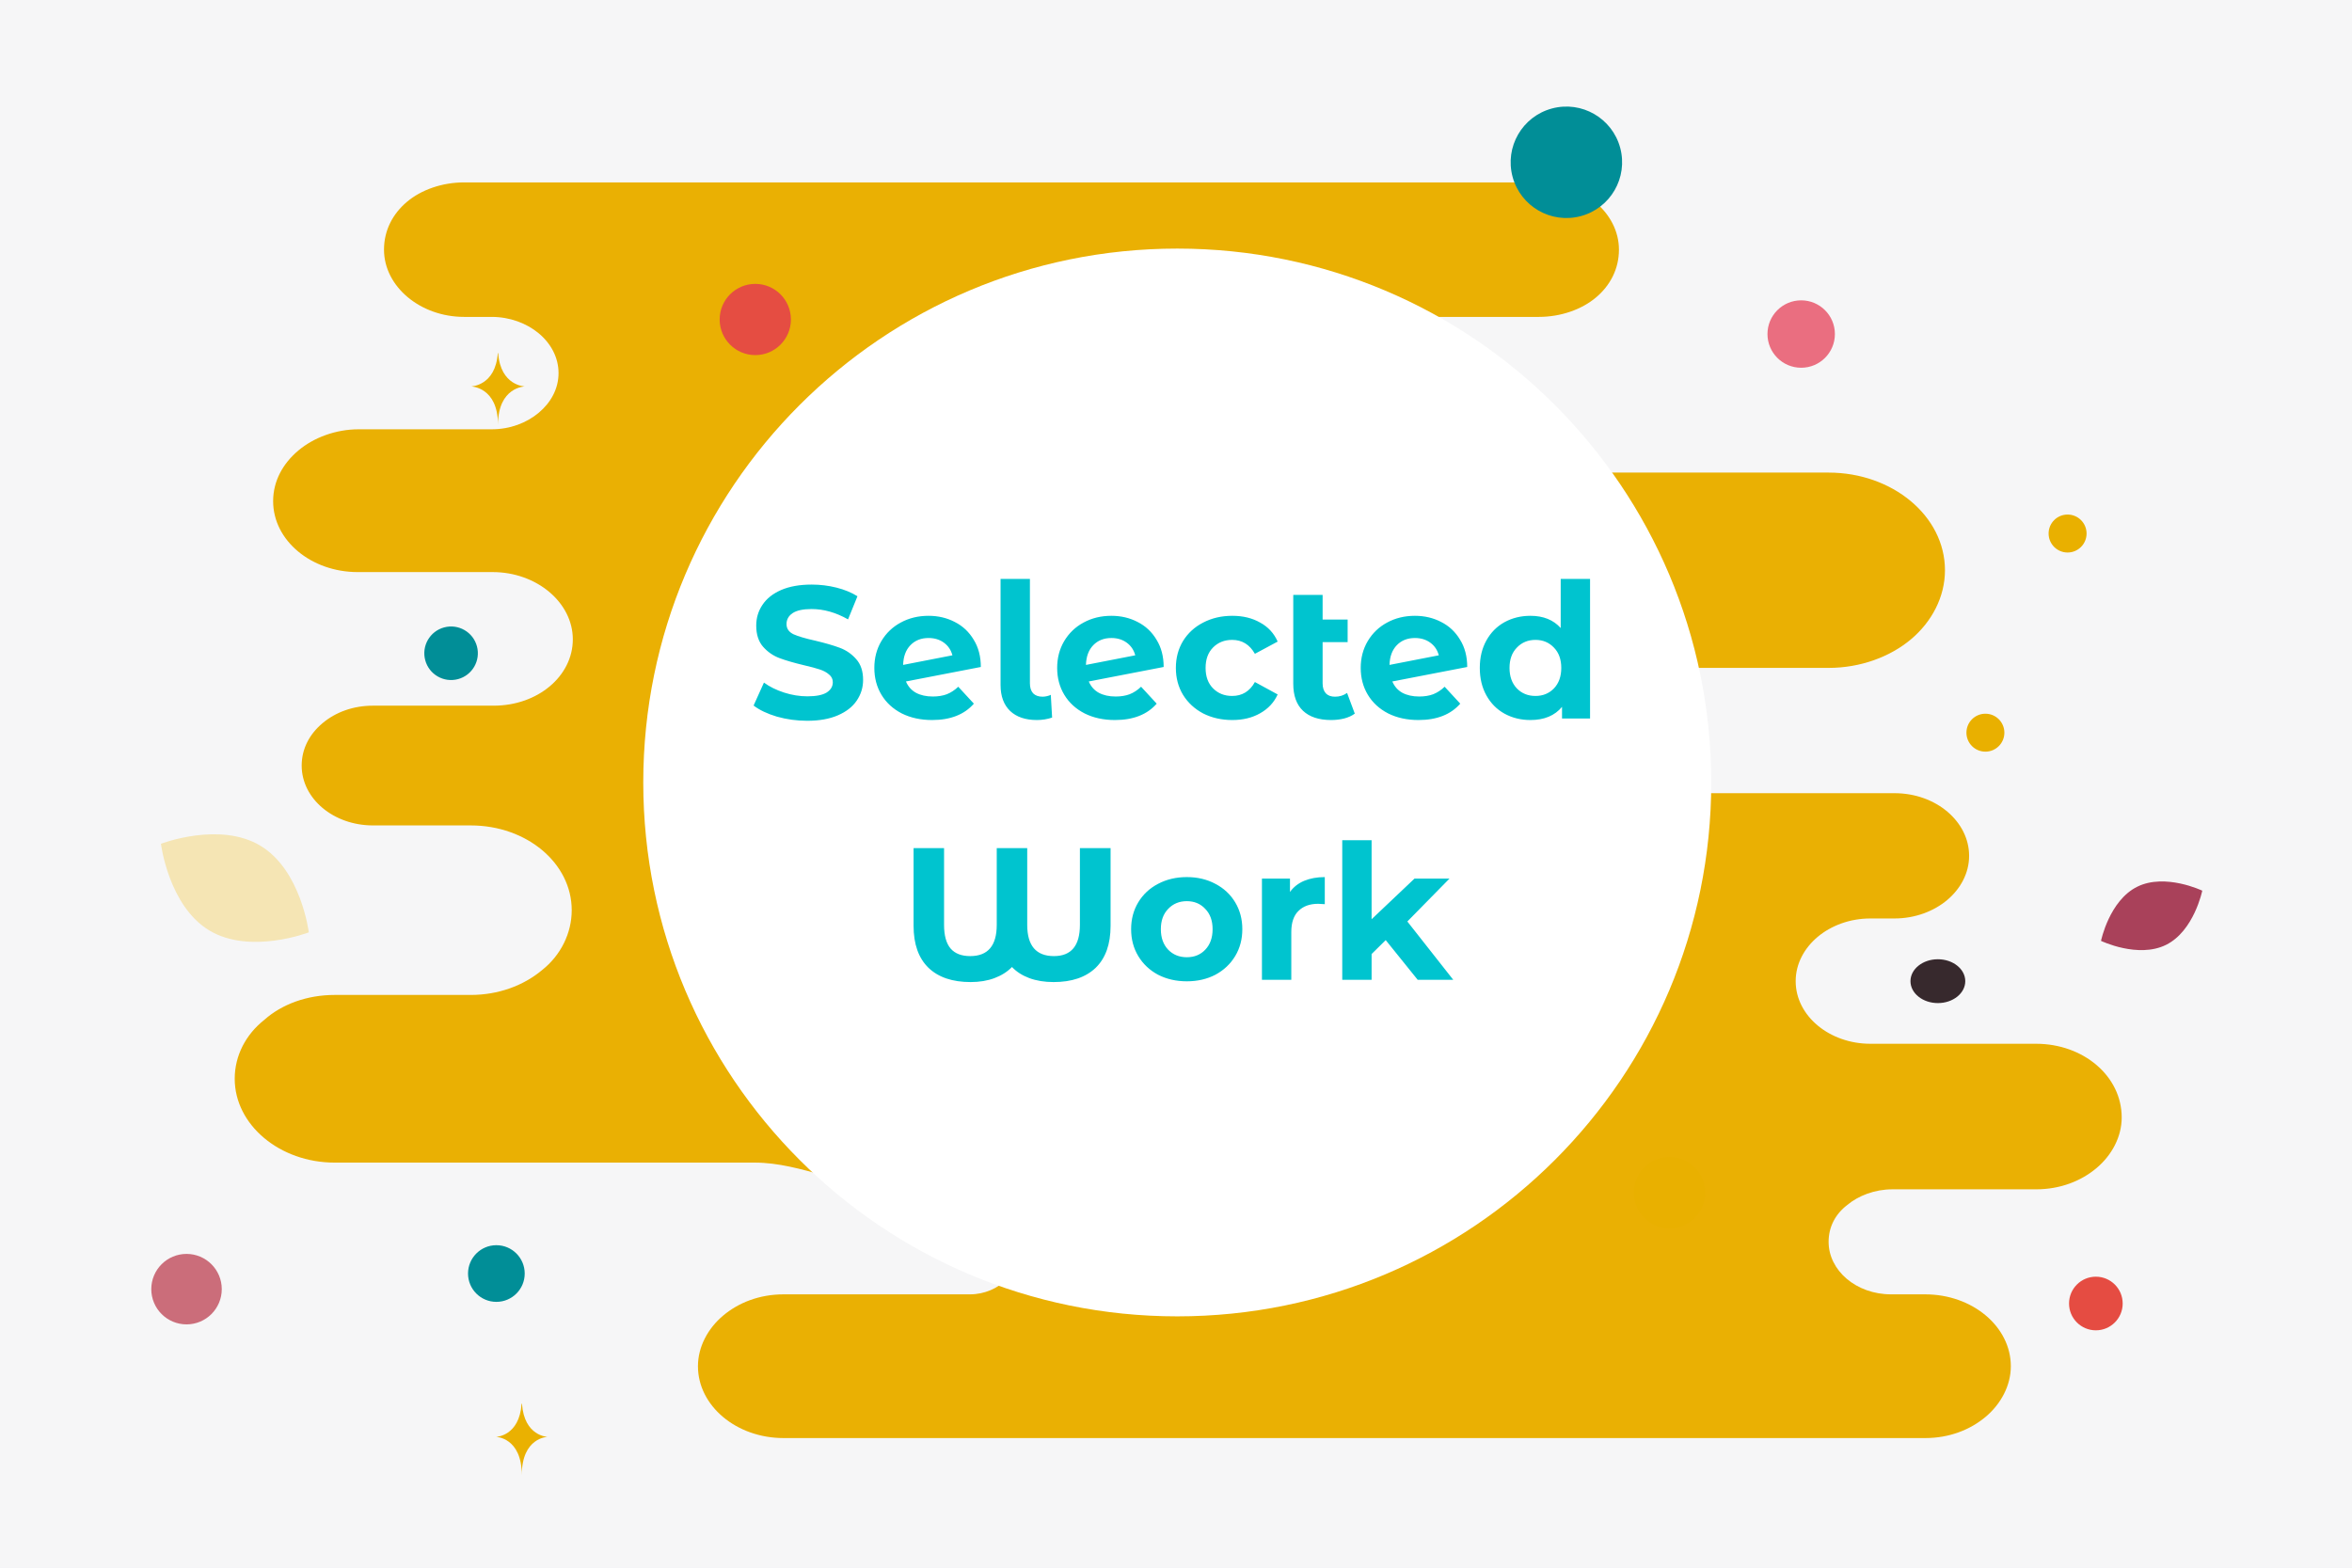
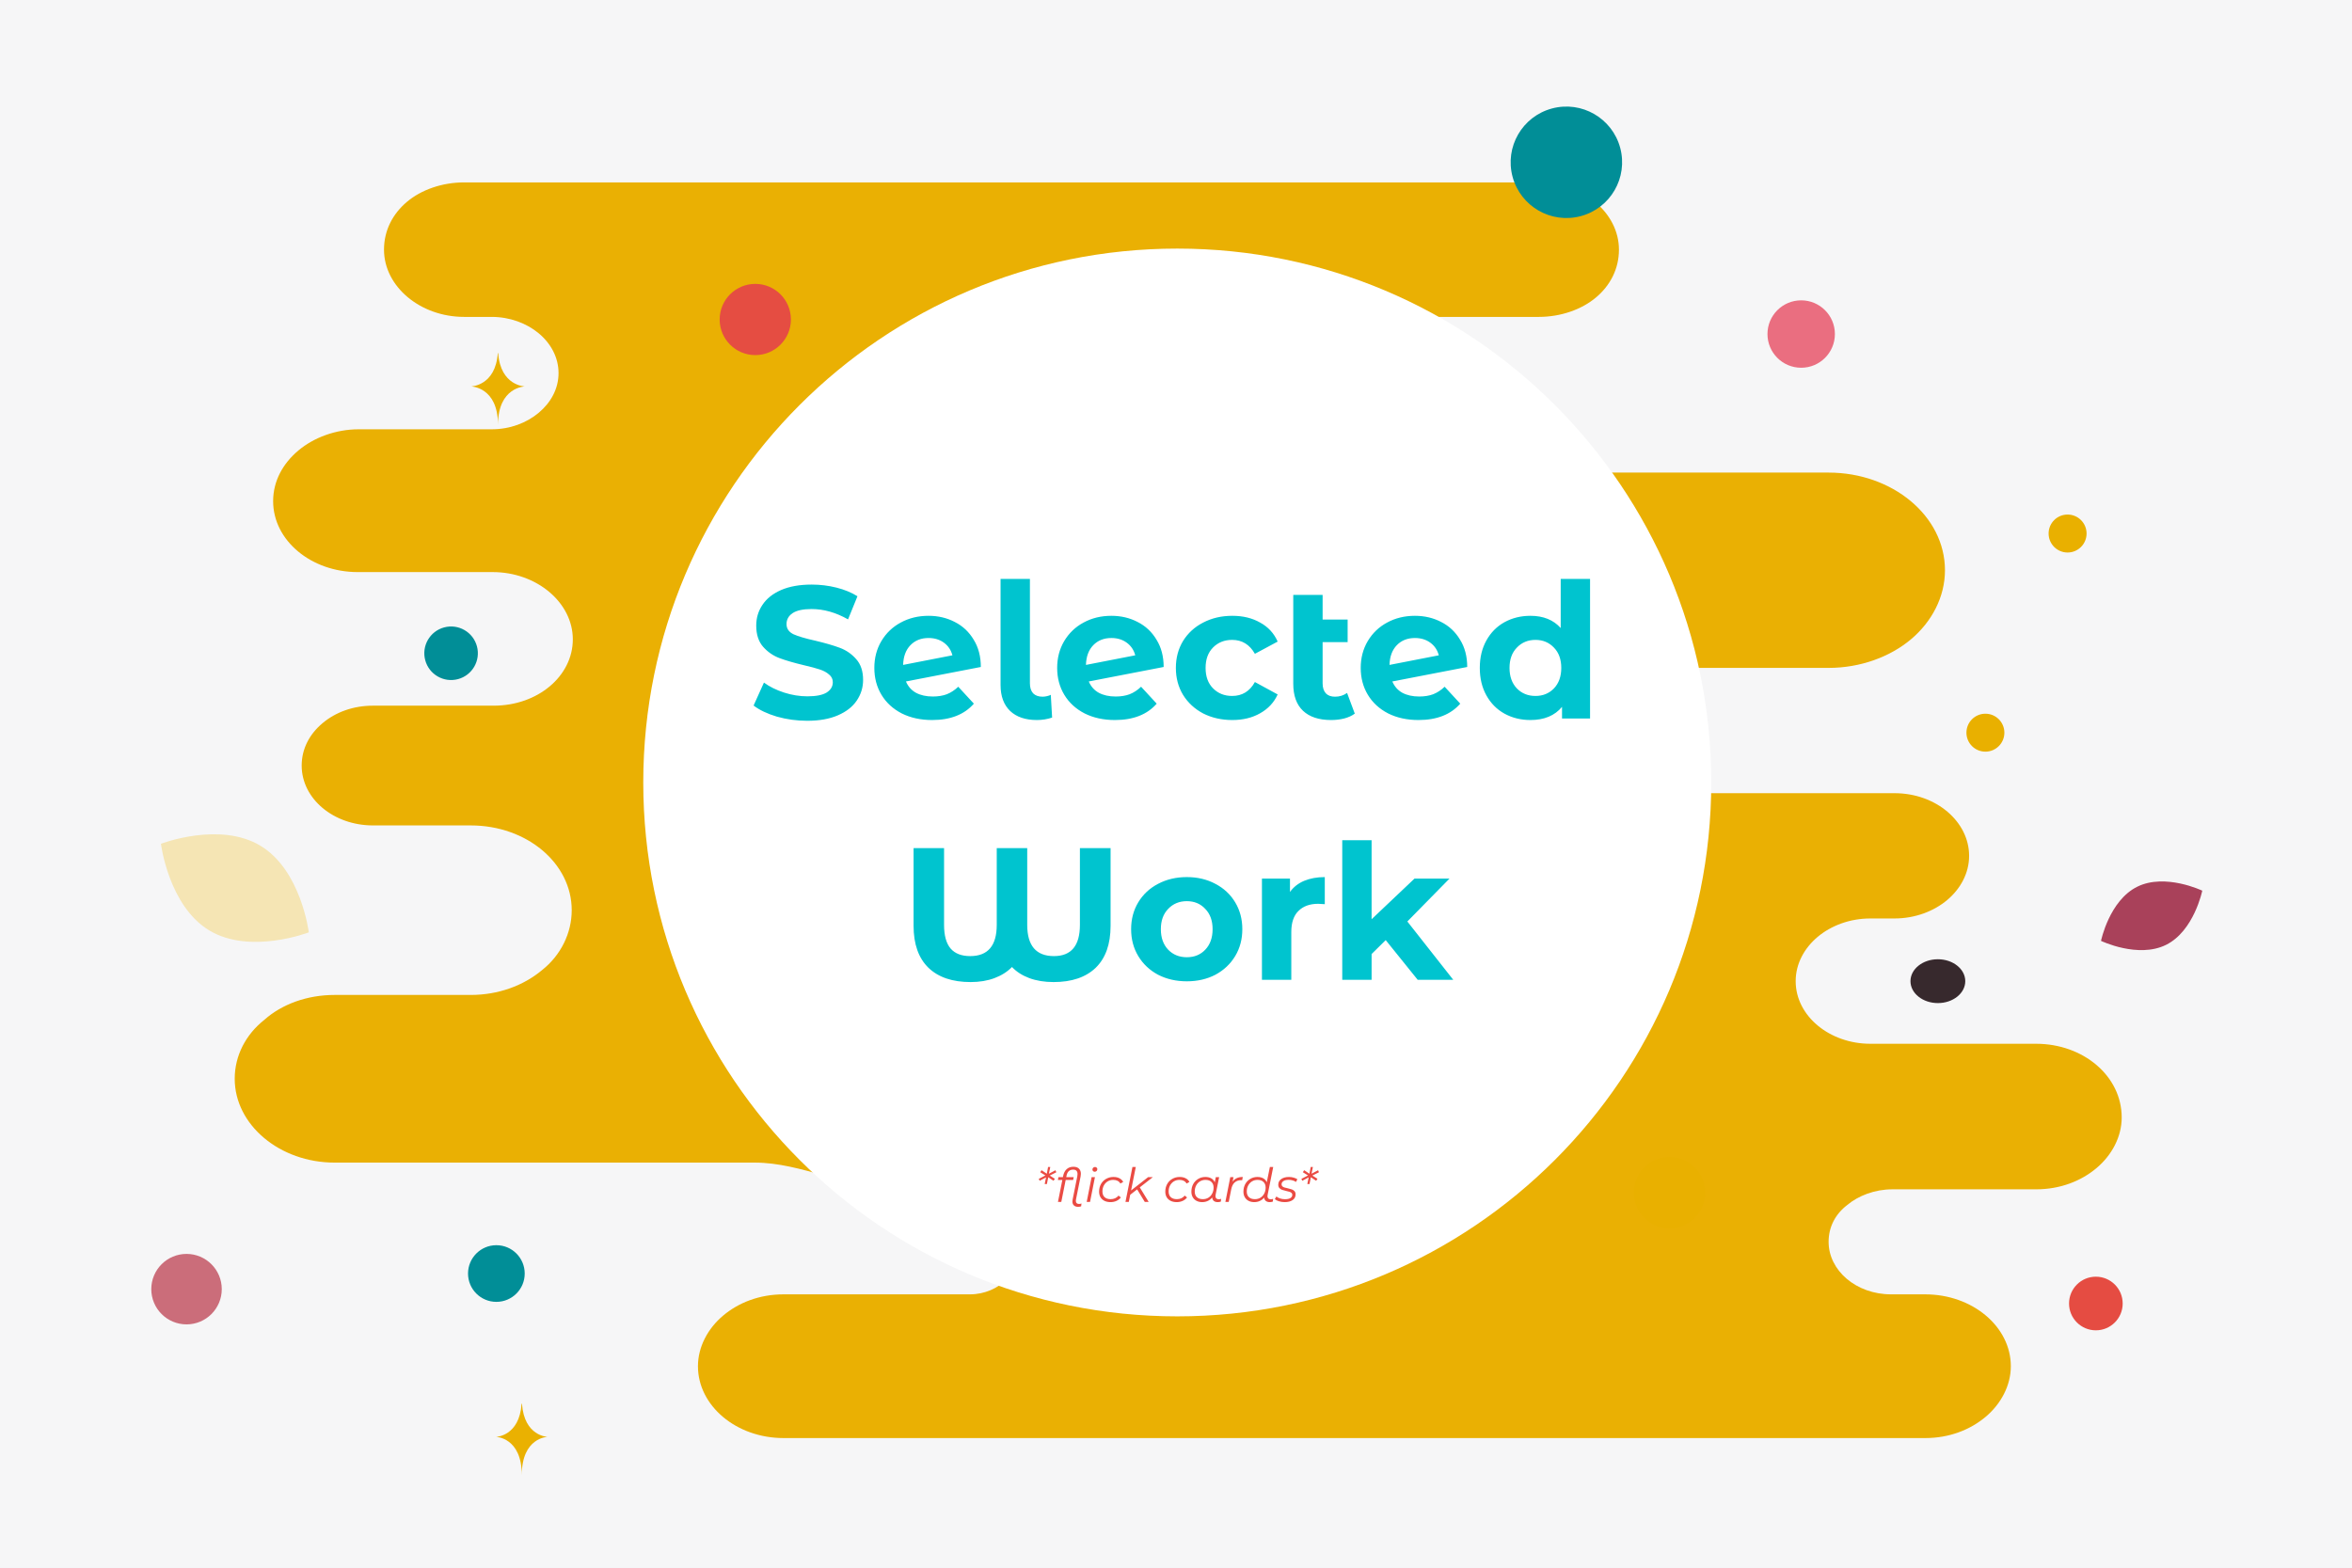
<svg xmlns="http://www.w3.org/2000/svg" width="900" height="600" viewBox="0 0 900 600" fill="none">
  <rect width="900" height="600" fill="#F6F6F7" />
  <path d="M0 0H900V600H0V0Z" fill="#F6F6F7" />
-   <path d="M779.112 399.48H715.685C700.143 399.48 687.122 388.902 687.122 375.504C687.122 368.805 690.482 362.811 695.523 358.579C700.563 354.348 707.704 351.528 715.685 351.528H724.926C732.907 351.528 740.048 348.707 745.088 344.476C750.129 340.245 753.489 334.251 753.489 327.551C753.489 314.506 740.888 303.575 724.926 303.575H531.198C526.136 303.575 522.883 297.354 522.883 292.292C522.883 279.599 510.702 269.374 495.58 269.374H423.487C421.678 269.352 419.95 268.618 418.679 267.331C417.407 266.044 416.694 264.308 416.694 262.499C416.694 260.689 417.407 258.953 418.679 257.666C419.95 256.379 421.678 255.645 423.487 255.623H699.723C711.905 255.623 723.246 251.392 731.227 244.693C739.208 237.993 744.248 228.473 744.248 218.248C744.248 197.445 724.086 180.874 699.723 180.874H557.051C534.665 180.874 512.506 163.597 490.12 163.597H410.464C398.78 163.597 389.308 154.125 389.308 142.441C389.308 130.757 398.78 121.286 410.464 121.286H588.831C597.232 121.286 605.213 118.465 610.673 113.881C616.134 109.298 619.494 102.951 619.494 95.547C619.494 81.443 605.633 69.807 588.831 69.807H177.604C169.203 69.807 161.223 72.628 155.762 77.212C150.301 81.796 146.941 88.142 146.941 95.547C146.941 109.65 160.802 121.286 177.604 121.286H188.106C201.967 121.286 213.728 130.806 213.728 142.794C213.728 148.788 210.788 154.077 206.168 157.955C201.547 161.834 195.246 164.302 188.106 164.302H137.28C128.459 164.302 120.058 167.475 114.177 172.412C108.297 177.348 104.516 184.047 104.516 191.804C104.516 206.965 119.218 218.954 136.86 218.954H188.526C205.327 218.954 219.189 230.589 219.189 244.693C219.189 251.744 215.829 258.091 210.368 262.675C204.907 267.258 197.347 270.079 188.946 270.079H142.74C135.18 270.079 128.459 272.547 123.418 276.778C118.378 281.009 115.437 286.651 115.437 292.998C115.437 305.691 127.619 315.916 142.74 315.916H180.125C201.547 315.916 218.769 330.372 218.769 348.354C218.769 357.169 214.569 365.631 207.428 371.273C200.287 377.267 190.626 380.793 180.125 380.793H128.039C117.538 380.793 107.876 384.319 101.156 390.313C94.015 395.954 89.814 404.064 89.814 412.878C89.814 430.508 107.036 444.964 128.039 444.964H288.871C306.633 444.964 324.081 454.837 341.843 454.837H371.134C382.332 454.837 391.408 463.914 391.408 475.111C391.408 486.308 382.332 495.385 371.135 495.385H299.838C290.597 495.385 282.616 498.558 276.736 503.494C270.855 508.431 267.074 515.482 267.074 522.887C267.074 538.048 281.776 550.389 299.838 550.389H736.687C745.928 550.389 753.909 547.215 759.79 542.279C765.671 537.343 769.451 530.291 769.451 522.887C769.451 507.725 754.749 495.385 736.687 495.385H723.666C710.224 495.385 699.723 486.217 699.723 475.287C699.723 469.646 702.244 464.709 706.864 461.183C711.065 457.657 717.365 455.189 724.086 455.189H779.112C788.353 455.189 796.334 452.016 802.215 447.08C808.096 442.143 811.876 435.092 811.876 427.687C811.876 411.821 797.174 399.48 779.112 399.48V399.48Z" fill="#EAB003" />
-   <path d="M828.853 361.618C818.156 366.924 803.958 360.101 803.958 360.101C803.958 360.101 807.113 344.678 817.816 339.379C828.513 334.073 842.705 340.888 842.705 340.888C842.705 340.888 839.55 356.311 828.853 361.618V361.618Z" fill="#A9415A" />
+   <path d="M779.112 399.48H715.685C700.143 399.48 687.122 388.902 687.122 375.504C687.122 368.805 690.482 362.811 695.523 358.579C700.563 354.348 707.704 351.528 715.685 351.528H724.926C732.907 351.528 740.048 348.707 745.088 344.476C750.129 340.245 753.489 334.251 753.489 327.551C753.489 314.506 740.888 303.575 724.926 303.575H531.198C526.136 303.575 522.883 297.354 522.883 292.292C522.883 279.599 510.702 269.374 495.58 269.374H423.487C421.678 269.352 419.95 268.618 418.679 267.331C417.407 266.044 416.694 264.308 416.694 262.499C416.694 260.689 417.407 258.953 418.679 257.666C419.95 256.379 421.678 255.645 423.487 255.623H699.723C711.905 255.623 723.246 251.392 731.227 244.693C739.208 237.993 744.248 228.473 744.248 218.248C744.248 197.445 724.086 180.874 699.723 180.874H557.051C534.665 180.874 512.506 163.597 490.12 163.597H410.464C398.78 163.597 389.308 154.125 389.308 142.441C389.308 130.757 398.78 121.286 410.464 121.286H588.831C597.232 121.286 605.213 118.465 610.673 113.881C616.134 109.298 619.494 102.951 619.494 95.547C619.494 81.443 605.633 69.807 588.831 69.807H177.604C169.203 69.807 161.223 72.628 155.762 77.212C150.301 81.796 146.941 88.142 146.941 95.547C146.941 109.65 160.802 121.286 177.604 121.286H188.106C201.967 121.286 213.728 130.806 213.728 142.794C213.728 148.788 210.788 154.077 206.168 157.955C201.547 161.834 195.246 164.302 188.106 164.302H137.28C128.459 164.302 120.058 167.475 114.177 172.412C108.297 177.348 104.516 184.047 104.516 191.804C104.516 206.965 119.218 218.954 136.86 218.954H188.526C205.327 218.954 219.189 230.589 219.189 244.693C219.189 251.744 215.829 258.091 210.368 262.675C204.907 267.258 197.347 270.079 188.946 270.079H142.74C135.18 270.079 128.459 272.547 123.418 276.778C118.378 281.009 115.437 286.651 115.437 292.998C115.437 305.691 127.619 315.916 142.74 315.916H180.125C201.547 315.916 218.769 330.372 218.769 348.354C218.769 357.169 214.569 365.631 207.428 371.273C200.287 377.267 190.626 380.793 180.125 380.793H128.039C117.538 380.793 107.876 384.319 101.156 390.313C94.015 395.954 89.814 404.064 89.814 412.878C89.814 430.508 107.036 444.964 128.039 444.964H288.871C306.633 444.964 324.081 454.837 341.843 454.837H371.134C382.332 454.837 391.408 463.914 391.408 475.111C391.408 486.308 382.332 495.385 371.135 495.385H299.838C290.597 495.385 282.616 498.558 276.736 503.494C270.855 508.431 267.074 515.482 267.074 522.887C267.074 538.048 281.776 550.389 299.838 550.389H736.687C745.928 550.389 753.909 547.215 759.79 542.279C765.671 537.343 769.451 530.291 769.451 522.887C769.451 507.725 754.749 495.385 736.687 495.385H723.666C710.224 495.385 699.723 486.217 699.723 475.287C699.723 469.646 702.244 464.709 706.864 461.183C711.065 457.657 717.365 455.189 724.086 455.189H779.112C788.353 455.189 796.334 452.016 802.215 447.08C808.096 442.143 811.876 435.092 811.876 427.687C811.876 411.821 797.174 399.48 779.112 399.48Z" fill="#EAB003" />
+   <path d="M828.853 361.618C818.156 366.924 803.958 360.101 803.958 360.101C803.958 360.101 807.113 344.678 817.816 339.379C828.513 334.073 842.705 340.888 842.705 340.888C842.705 340.888 839.55 356.311 828.853 361.618Z" fill="#A9415A" />
  <path d="M80.133 356.131C95.753 365.493 118.163 356.839 118.163 356.839C118.163 356.839 115.233 333.01 99.603 323.658C83.983 314.297 61.583 322.94 61.583 322.94C61.583 322.94 64.513 346.77 80.133 356.131Z" fill="#F5E5B4" />
  <path d="M791.169 196.934C787.157 196.934 783.905 200.186 783.905 204.198C783.905 208.21 787.157 211.462 791.169 211.462C795.181 211.462 798.433 208.21 798.433 204.198C798.433 200.186 795.181 196.934 791.169 196.934Z" fill="#E9B000" />
  <path d="M638.854 442.808C631.309 442.808 625.192 448.925 625.192 456.47C625.192 464.015 631.309 470.132 638.854 470.132C646.399 470.132 652.516 464.015 652.516 456.47C652.516 448.925 646.399 442.808 638.854 442.808Z" fill="#E9B000" />
  <path d="M189.938 498.263C183.948 498.263 179.093 493.408 179.093 487.418C179.093 481.429 183.948 476.573 189.938 476.573C195.927 476.573 200.783 481.429 200.783 487.418C200.783 493.408 195.927 498.263 189.938 498.263Z" fill="#018E97" />
  <path d="M759.721 287.68C755.711 287.68 752.46 284.429 752.46 280.419C752.46 276.409 755.711 273.158 759.721 273.158C763.731 273.158 766.982 276.409 766.982 280.419C766.982 284.429 763.731 287.68 759.721 287.68Z" fill="#E9B000" />
  <path d="M71.375 506.879C63.927 506.879 57.89 500.842 57.89 493.394C57.89 485.947 63.927 479.909 71.375 479.909C78.823 479.909 84.86 485.947 84.86 493.394C84.86 500.842 78.823 506.879 71.375 506.879Z" fill="#CB6D7A" />
  <path d="M801.988 509.152C796.32 509.152 791.725 504.557 791.725 498.889C791.725 493.221 796.32 488.626 801.988 488.626C807.656 488.626 812.251 493.221 812.251 498.889C812.251 504.557 807.656 509.152 801.988 509.152Z" fill="#E54C42" />
  <path d="M689.229 140.748C682.104 140.748 676.329 134.973 676.329 127.848C676.329 120.724 682.104 114.948 689.229 114.948C696.353 114.948 702.129 120.724 702.129 127.848C702.129 134.973 696.353 140.748 689.229 140.748Z" fill="#EA6E80" />
  <path d="M182.506 247.369C183.971 252.835 180.727 258.453 175.261 259.918C169.795 261.382 164.177 258.139 162.713 252.673C161.248 247.207 164.492 241.589 169.958 240.124C175.424 238.659 181.042 241.903 182.506 247.369Z" fill="#018E97" />
  <path d="M289.013 135.91C281.485 135.91 275.382 129.807 275.382 122.279C275.382 114.751 281.485 108.648 289.013 108.648C296.541 108.648 302.644 114.751 302.644 122.279C302.644 129.807 296.541 135.91 289.013 135.91Z" fill="#E54D42" />
  <path d="M741.533 383.91C735.742 383.91 731.048 380.154 731.048 375.522C731.048 370.889 735.742 367.134 741.533 367.134C747.324 367.134 752.018 370.889 752.018 375.522C752.018 380.154 747.324 383.91 741.533 383.91Z" fill="#37292D" />
  <path d="M619.979 56.597C623.027 67.973 616.277 79.666 604.901 82.714C593.525 85.762 581.833 79.011 578.784 67.635C575.736 56.26 582.487 44.567 593.863 41.519C605.238 38.471 616.931 45.222 619.979 56.597Z" fill="#018E97" />
-   <path d="M190.484 135.17H190.633C191.518 147.702 200.838 147.895 200.838 147.895C200.838 147.895 190.561 148.095 190.561 162.576C190.561 148.095 180.283 147.895 180.283 147.895C180.283 147.895 189.599 147.702 190.484 135.17V135.17ZM199.593 537.24H199.736C200.585 549.735 209.534 549.927 209.534 549.927C209.534 549.927 199.666 550.127 199.666 564.565C199.666 550.127 189.799 549.927 189.799 549.927C189.799 549.927 198.744 549.735 199.593 537.24V537.24Z" fill="#EAB101" />
-   <path fill-rule="evenodd" clip-rule="evenodd" d="M450.481 462.941C540.761 462.941 613.948 389.754 613.948 299.474C613.948 209.194 540.761 136.008 450.481 136.008C360.201 136.008 287.014 209.194 287.014 299.474C287.014 389.754 360.201 462.941 450.481 462.941V462.941ZM450.481 503.808C563.331 503.808 654.814 412.324 654.814 299.474C654.814 186.624 563.331 95.141 450.481 95.141C337.631 95.141 246.148 186.624 246.148 299.474C246.148 412.324 337.631 503.808 450.481 503.808Z" fill="white" />
+   <path d="M190.484 135.17H190.633C191.518 147.702 200.838 147.895 200.838 147.895C200.838 147.895 190.561 148.095 190.561 162.576C190.561 148.095 180.283 147.895 180.283 147.895C180.283 147.895 189.599 147.702 190.484 135.17ZM199.593 537.24H199.736C200.585 549.735 209.534 549.927 209.534 549.927C209.534 549.927 199.666 550.127 199.666 564.565C199.666 550.127 189.799 549.927 189.799 549.927C189.799 549.927 198.744 549.735 199.593 537.24Z" fill="#EAB101" />
+   <path fill-rule="evenodd" clip-rule="evenodd" d="M450.481 462.941C540.761 462.941 613.948 389.754 613.948 299.474C613.948 209.194 540.761 136.008 450.481 136.008C360.201 136.008 287.014 209.194 287.014 299.474C287.014 389.754 360.201 462.941 450.481 462.941ZM450.481 503.808C563.331 503.808 654.814 412.324 654.814 299.474C654.814 186.624 563.331 95.141 450.481 95.141C337.631 95.141 246.148 186.624 246.148 299.474C246.148 412.324 337.631 503.808 450.481 503.808Z" fill="white" />
  <path d="M451.638 468.339C547.454 468.339 625.129 390.664 625.129 294.848C625.129 199.031 547.454 121.357 451.638 121.357C355.822 121.357 278.147 199.031 278.147 294.848C278.147 390.664 355.822 468.339 451.638 468.339Z" fill="white" />
  <path d="M308.884 275.864C304.9 275.864 301.036 275.336 297.292 274.28C293.596 273.176 290.62 271.76 288.364 270.032L292.324 261.248C294.484 262.832 297.052 264.104 300.028 265.064C303.004 266.024 305.98 266.504 308.956 266.504C312.268 266.504 314.716 266.024 316.3 265.064C317.884 264.056 318.676 262.736 318.676 261.104C318.676 259.904 318.196 258.92 317.236 258.152C316.324 257.336 315.124 256.688 313.636 256.208C312.196 255.728 310.228 255.2 307.732 254.624C303.892 253.712 300.748 252.8 298.3 251.888C295.852 250.976 293.74 249.512 291.964 247.496C290.236 245.48 289.372 242.792 289.372 239.432C289.372 236.504 290.164 233.864 291.748 231.512C293.332 229.112 295.708 227.216 298.876 225.824C302.092 224.432 306.004 223.736 310.612 223.736C313.828 223.736 316.972 224.12 320.044 224.888C323.116 225.656 325.804 226.76 328.108 228.2L324.508 237.056C319.852 234.416 315.196 233.096 310.54 233.096C307.276 233.096 304.852 233.624 303.268 234.68C301.732 235.736 300.964 237.128 300.964 238.856C300.964 240.584 301.852 241.88 303.628 242.744C305.452 243.56 308.212 244.376 311.908 245.192C315.748 246.104 318.892 247.016 321.34 247.928C323.788 248.84 325.876 250.28 327.604 252.248C329.38 254.216 330.268 256.88 330.268 260.24C330.268 263.12 329.452 265.76 327.82 268.16C326.236 270.512 323.836 272.384 320.62 273.776C317.404 275.168 313.492 275.864 308.884 275.864ZM356.958 266.576C358.974 266.576 360.75 266.288 362.286 265.712C363.87 265.088 365.334 264.128 366.678 262.832L372.654 269.312C369.006 273.488 363.678 275.576 356.67 275.576C352.302 275.576 348.438 274.736 345.078 273.056C341.718 271.328 339.126 268.952 337.302 265.928C335.478 262.904 334.566 259.472 334.566 255.632C334.566 251.84 335.454 248.432 337.23 245.408C339.054 242.336 341.526 239.96 344.646 238.28C347.814 236.552 351.366 235.688 355.302 235.688C358.998 235.688 362.358 236.48 365.382 238.064C368.406 239.6 370.806 241.856 372.582 244.832C374.406 247.76 375.318 251.24 375.318 255.272L346.662 260.816C347.478 262.736 348.75 264.176 350.478 265.136C352.254 266.096 354.414 266.576 356.958 266.576ZM355.302 244.184C352.47 244.184 350.166 245.096 348.39 246.92C346.614 248.744 345.678 251.264 345.582 254.48L364.446 250.808C363.918 248.792 362.838 247.184 361.206 245.984C359.574 244.784 357.606 244.184 355.302 244.184ZM396.764 275.576C392.396 275.576 388.988 274.424 386.54 272.12C384.092 269.768 382.868 266.456 382.868 262.184V221.576H394.1V261.536C394.1 263.168 394.508 264.44 395.324 265.352C396.188 266.216 397.388 266.648 398.924 266.648C399.5 266.648 400.076 266.576 400.652 266.432C401.276 266.288 401.756 266.12 402.092 265.928L402.596 274.64C400.724 275.264 398.78 275.576 396.764 275.576ZM426.919 266.576C428.935 266.576 430.711 266.288 432.247 265.712C433.831 265.088 435.295 264.128 436.639 262.832L442.615 269.312C438.967 273.488 433.639 275.576 426.631 275.576C422.263 275.576 418.399 274.736 415.039 273.056C411.679 271.328 409.087 268.952 407.263 265.928C405.439 262.904 404.527 259.472 404.527 255.632C404.527 251.84 405.415 248.432 407.191 245.408C409.015 242.336 411.487 239.96 414.607 238.28C417.775 236.552 421.327 235.688 425.263 235.688C428.959 235.688 432.319 236.48 435.343 238.064C438.367 239.6 440.767 241.856 442.543 244.832C444.367 247.76 445.279 251.24 445.279 255.272L416.623 260.816C417.439 262.736 418.711 264.176 420.439 265.136C422.215 266.096 424.375 266.576 426.919 266.576ZM425.263 244.184C422.431 244.184 420.127 245.096 418.351 246.92C416.575 248.744 415.639 251.264 415.543 254.48L434.407 250.808C433.879 248.792 432.799 247.184 431.167 245.984C429.535 244.784 427.567 244.184 425.263 244.184ZM471.549 275.576C467.421 275.576 463.701 274.736 460.389 273.056C457.125 271.328 454.557 268.952 452.685 265.928C450.861 262.904 449.949 259.472 449.949 255.632C449.949 251.792 450.861 248.36 452.685 245.336C454.557 242.312 457.125 239.96 460.389 238.28C463.701 236.552 467.421 235.688 471.549 235.688C475.629 235.688 479.181 236.552 482.205 238.28C485.277 239.96 487.509 242.384 488.901 245.552L480.189 250.232C478.173 246.68 475.269 244.904 471.477 244.904C468.549 244.904 466.125 245.864 464.205 247.784C462.285 249.704 461.325 252.32 461.325 255.632C461.325 258.944 462.285 261.56 464.205 263.48C466.125 265.4 468.549 266.36 471.477 266.36C475.317 266.36 478.221 264.584 480.189 261.032L488.901 265.784C487.509 268.856 485.277 271.256 482.205 272.984C479.181 274.712 475.629 275.576 471.549 275.576ZM518.414 273.128C517.31 273.944 515.942 274.568 514.31 275C512.726 275.384 511.07 275.576 509.342 275.576C504.686 275.576 501.11 274.4 498.614 272.048C496.118 269.696 494.87 266.24 494.87 261.68V227.696H506.102V237.128H515.678V245.768H506.102V261.536C506.102 263.168 506.51 264.44 507.326 265.352C508.142 266.216 509.318 266.648 510.854 266.648C512.582 266.648 514.118 266.168 515.462 265.208L518.414 273.128ZM543.075 266.576C545.091 266.576 546.867 266.288 548.403 265.712C549.987 265.088 551.451 264.128 552.795 262.832L558.771 269.312C555.123 273.488 549.795 275.576 542.787 275.576C538.419 275.576 534.555 274.736 531.195 273.056C527.835 271.328 525.243 268.952 523.419 265.928C521.595 262.904 520.683 259.472 520.683 255.632C520.683 251.84 521.571 248.432 523.347 245.408C525.171 242.336 527.643 239.96 530.763 238.28C533.931 236.552 537.483 235.688 541.419 235.688C545.115 235.688 548.475 236.48 551.499 238.064C554.523 239.6 556.923 241.856 558.699 244.832C560.523 247.76 561.435 251.24 561.435 255.272L532.779 260.816C533.595 262.736 534.867 264.176 536.595 265.136C538.371 266.096 540.531 266.576 543.075 266.576ZM541.419 244.184C538.587 244.184 536.283 245.096 534.507 246.92C532.731 248.744 531.795 251.264 531.699 254.48L550.563 250.808C550.035 248.792 548.955 247.184 547.323 245.984C545.691 244.784 543.723 244.184 541.419 244.184ZM608.441 221.576V275H597.713V270.536C594.929 273.896 590.897 275.576 585.617 275.576C581.969 275.576 578.657 274.76 575.681 273.128C572.753 271.496 570.449 269.168 568.769 266.144C567.089 263.12 566.249 259.616 566.249 255.632C566.249 251.648 567.089 248.144 568.769 245.12C570.449 242.096 572.753 239.768 575.681 238.136C578.657 236.504 581.969 235.688 585.617 235.688C590.561 235.688 594.425 237.248 597.209 240.368V221.576H608.441ZM587.561 266.36C590.393 266.36 592.745 265.4 594.617 263.48C596.489 261.512 597.425 258.896 597.425 255.632C597.425 252.368 596.489 249.776 594.617 247.856C592.745 245.888 590.393 244.904 587.561 244.904C584.681 244.904 582.305 245.888 580.433 247.856C578.561 249.776 577.625 252.368 577.625 255.632C577.625 258.896 578.561 261.512 580.433 263.48C582.305 265.4 584.681 266.36 587.561 266.36ZM424.967 324.6V354.336C424.967 361.344 423.071 366.696 419.279 370.392C415.487 374.04 410.111 375.864 403.151 375.864C399.695 375.864 396.599 375.36 393.863 374.352C391.175 373.344 388.967 371.928 387.239 370.104C385.463 371.928 383.231 373.344 380.543 374.352C377.855 375.36 374.807 375.864 371.399 375.864C364.439 375.864 359.063 374.04 355.271 370.392C351.479 366.696 349.583 361.344 349.583 354.336V324.6H361.247V353.976C361.247 358.056 362.087 361.08 363.767 363.048C365.447 364.968 367.943 365.928 371.255 365.928C378.023 365.928 381.407 361.944 381.407 353.976V324.6H393.071V353.976C393.071 361.944 396.479 365.928 403.295 365.928C409.919 365.928 413.231 361.944 413.231 353.976V324.6H424.967ZM454.139 375.576C450.059 375.576 446.387 374.736 443.123 373.056C439.907 371.328 437.387 368.952 435.563 365.928C433.739 362.904 432.827 359.472 432.827 355.632C432.827 351.792 433.739 348.36 435.563 345.336C437.387 342.312 439.907 339.96 443.123 338.28C446.387 336.552 450.059 335.688 454.139 335.688C458.219 335.688 461.867 336.552 465.083 338.28C468.299 339.96 470.819 342.312 472.643 345.336C474.467 348.36 475.379 351.792 475.379 355.632C475.379 359.472 474.467 362.904 472.643 365.928C470.819 368.952 468.299 371.328 465.083 373.056C461.867 374.736 458.219 375.576 454.139 375.576ZM454.139 366.36C457.019 366.36 459.371 365.4 461.195 363.48C463.067 361.512 464.003 358.896 464.003 355.632C464.003 352.368 463.067 349.776 461.195 347.856C459.371 345.888 457.019 344.904 454.139 344.904C451.259 344.904 448.883 345.888 447.011 347.856C445.139 349.776 444.203 352.368 444.203 355.632C444.203 358.896 445.139 361.512 447.011 363.48C448.883 365.4 451.259 366.36 454.139 366.36ZM493.615 341.376C494.959 339.504 496.759 338.088 499.015 337.128C501.319 336.168 503.959 335.688 506.935 335.688V346.056C505.687 345.96 504.847 345.912 504.415 345.912C501.199 345.912 498.679 346.824 496.855 348.648C495.031 350.424 494.119 353.112 494.119 356.712V375H482.887V336.264H493.615V341.376ZM530.246 359.808L524.846 365.136V375H513.614V321.576H524.846V351.816L541.262 336.264H554.654L538.526 352.68L556.094 375H542.486L530.246 359.808Z" fill="#00C4CF" />
+   <path d="M401.699 449.92L403.643 451.162L403.139 451.918L401.105 450.568L400.601 453.16H399.755L400.277 450.622L397.829 451.918L397.487 451.18L400.025 449.884L398.045 448.642L398.549 447.868L400.565 449.218L401.051 446.644H401.897L401.357 449.218L403.877 447.886L404.201 448.66L401.699 449.92ZM412.914 460.792C413.262 460.792 413.568 460.732 413.832 460.612L413.706 461.692C413.346 461.824 412.956 461.89 412.536 461.89C411.852 461.89 411.318 461.71 410.934 461.35C410.55 460.99 410.358 460.492 410.358 459.856C410.358 459.652 410.388 459.4 410.448 459.1L412.23 450.226C412.29 449.866 412.32 449.572 412.32 449.344C412.32 448.216 411.762 447.652 410.646 447.652C409.95 447.652 409.386 447.85 408.954 448.246C408.534 448.63 408.246 449.242 408.09 450.082L408 450.532H410.844L410.646 451.612H407.784L406.11 460H404.832L406.506 451.612H404.814L405.012 450.532H406.722L406.794 450.154C407.034 448.966 407.49 448.072 408.162 447.472C408.834 446.86 409.692 446.554 410.736 446.554C411.672 446.554 412.38 446.794 412.86 447.274C413.352 447.742 413.598 448.402 413.598 449.254C413.598 449.59 413.562 449.938 413.49 450.298L411.744 459.01C411.696 459.298 411.672 459.496 411.672 459.604C411.672 460.396 412.086 460.792 412.914 460.792ZM417.702 450.532H418.98L417.108 460H415.83L417.702 450.532ZM418.89 448.462C418.638 448.462 418.428 448.378 418.26 448.21C418.104 448.042 418.026 447.844 418.026 447.616C418.026 447.34 418.116 447.112 418.296 446.932C418.488 446.74 418.728 446.644 419.016 446.644C419.268 446.644 419.478 446.728 419.646 446.896C419.814 447.052 419.898 447.238 419.898 447.454C419.898 447.742 419.802 447.982 419.61 448.174C419.418 448.366 419.178 448.462 418.89 448.462ZM424.948 460.09C424.06 460.09 423.286 459.928 422.626 459.604C421.966 459.268 421.456 458.8 421.096 458.2C420.748 457.588 420.574 456.88 420.574 456.076C420.574 455.008 420.808 454.048 421.276 453.196C421.744 452.344 422.398 451.678 423.238 451.198C424.078 450.706 425.026 450.46 426.082 450.46C426.958 450.46 427.708 450.622 428.332 450.946C428.968 451.258 429.46 451.726 429.808 452.35L428.728 452.98C428.188 452.044 427.27 451.576 425.974 451.576C425.194 451.576 424.486 451.768 423.85 452.152C423.226 452.536 422.734 453.064 422.374 453.736C422.026 454.408 421.852 455.17 421.852 456.022C421.852 456.946 422.122 457.666 422.662 458.182C423.214 458.698 423.994 458.956 425.002 458.956C425.614 458.956 426.178 458.842 426.694 458.614C427.222 458.374 427.654 458.032 427.99 457.588L428.908 458.29C428.488 458.854 427.924 459.298 427.216 459.622C426.52 459.934 425.764 460.09 424.948 460.09ZM436.138 454.438L439.54 460H438.046L435.13 455.212L432.484 457.264L431.944 460H430.666L433.33 446.644H434.608L432.808 455.626L439.324 450.532H441.142L436.138 454.438ZM450.278 460.09C449.39 460.09 448.616 459.928 447.956 459.604C447.296 459.268 446.786 458.8 446.426 458.2C446.078 457.588 445.904 456.88 445.904 456.076C445.904 455.008 446.138 454.048 446.606 453.196C447.074 452.344 447.728 451.678 448.568 451.198C449.408 450.706 450.356 450.46 451.412 450.46C452.288 450.46 453.038 450.622 453.662 450.946C454.298 451.258 454.79 451.726 455.138 452.35L454.058 452.98C453.518 452.044 452.6 451.576 451.304 451.576C450.524 451.576 449.816 451.768 449.18 452.152C448.556 452.536 448.064 453.064 447.704 453.736C447.356 454.408 447.182 455.17 447.182 456.022C447.182 456.946 447.452 457.666 447.992 458.182C448.544 458.698 449.324 458.956 450.332 458.956C450.944 458.956 451.508 458.842 452.024 458.614C452.552 458.374 452.984 458.032 453.32 457.588L454.238 458.29C453.818 458.854 453.254 459.298 452.546 459.622C451.85 459.934 451.094 460.09 450.278 460.09ZM466.365 458.992C466.701 458.992 467.001 458.938 467.265 458.83L467.157 459.892C466.797 460.024 466.401 460.09 465.969 460.09C465.333 460.09 464.829 459.934 464.457 459.622C464.097 459.298 463.893 458.86 463.845 458.308C463.401 458.872 462.849 459.31 462.189 459.622C461.529 459.934 460.803 460.09 460.011 460.09C459.207 460.09 458.493 459.928 457.869 459.604C457.245 459.28 456.759 458.818 456.411 458.218C456.063 457.606 455.889 456.892 455.889 456.076C455.889 455.008 456.117 454.048 456.573 453.196C457.041 452.344 457.683 451.678 458.499 451.198C459.315 450.706 460.227 450.46 461.235 450.46C462.135 450.46 462.891 450.64 463.503 451C464.115 451.348 464.559 451.852 464.835 452.512L465.231 450.532H466.509L465.159 457.264C465.123 457.456 465.105 457.636 465.105 457.804C465.105 458.188 465.213 458.482 465.429 458.686C465.645 458.89 465.957 458.992 466.365 458.992ZM460.281 458.956C461.061 458.956 461.763 458.77 462.387 458.398C463.011 458.014 463.497 457.486 463.845 456.814C464.205 456.13 464.385 455.368 464.385 454.528C464.385 453.604 464.109 452.884 463.557 452.368C463.017 451.84 462.255 451.576 461.271 451.576C460.491 451.576 459.789 451.768 459.165 452.152C458.541 452.536 458.049 453.07 457.689 453.754C457.341 454.426 457.167 455.182 457.167 456.022C457.167 456.946 457.437 457.666 457.977 458.182C458.529 458.698 459.297 458.956 460.281 458.956ZM471.671 452.26C472.091 451.648 472.619 451.198 473.255 450.91C473.891 450.61 474.659 450.46 475.559 450.46L475.325 451.702L474.965 451.684C473.945 451.684 473.105 451.978 472.445 452.566C471.797 453.154 471.359 454.03 471.131 455.194L470.177 460H468.899L470.771 450.532H471.995L471.671 452.26ZM485.075 457.264C485.027 457.528 485.003 457.714 485.003 457.822C485.003 458.206 485.111 458.5 485.327 458.704C485.543 458.896 485.855 458.992 486.263 458.992C486.599 458.992 486.899 458.938 487.163 458.83L487.055 459.892C486.695 460.024 486.299 460.09 485.867 460.09C485.255 460.09 484.757 459.94 484.373 459.64C484.001 459.328 483.785 458.902 483.725 458.362C483.269 458.914 482.717 459.34 482.069 459.64C481.433 459.94 480.719 460.09 479.927 460.09C479.123 460.09 478.409 459.928 477.785 459.604C477.161 459.28 476.675 458.818 476.327 458.218C475.979 457.606 475.805 456.892 475.805 456.076C475.805 455.008 476.033 454.048 476.489 453.196C476.957 452.344 477.599 451.678 478.415 451.198C479.231 450.706 480.143 450.46 481.151 450.46C482.051 450.46 482.801 450.634 483.401 450.982C484.013 451.33 484.457 451.834 484.733 452.494L485.921 446.644H487.199L485.075 457.264ZM480.197 458.956C480.977 458.956 481.679 458.77 482.303 458.398C482.927 458.014 483.413 457.486 483.761 456.814C484.121 456.13 484.301 455.368 484.301 454.528C484.301 453.604 484.025 452.884 483.473 452.368C482.933 451.84 482.171 451.576 481.187 451.576C480.407 451.576 479.705 451.768 479.081 452.152C478.457 452.536 477.965 453.07 477.605 453.754C477.257 454.426 477.083 455.182 477.083 456.022C477.083 456.946 477.353 457.666 477.893 458.182C478.445 458.698 479.213 458.956 480.197 458.956ZM491.569 460.09C490.813 460.09 490.087 459.982 489.391 459.766C488.707 459.55 488.179 459.274 487.807 458.938L488.419 457.93C488.779 458.242 489.253 458.494 489.841 458.686C490.429 458.878 491.047 458.974 491.695 458.974C492.595 458.974 493.285 458.83 493.765 458.542C494.257 458.242 494.503 457.822 494.503 457.282C494.503 456.982 494.401 456.742 494.197 456.562C494.005 456.382 493.765 456.244 493.477 456.148C493.189 456.052 492.769 455.944 492.217 455.824C491.557 455.68 491.023 455.536 490.615 455.392C490.207 455.248 489.859 455.02 489.571 454.708C489.283 454.396 489.139 453.964 489.139 453.412C489.139 452.512 489.511 451.798 490.255 451.27C490.999 450.73 491.995 450.46 493.243 450.46C493.855 450.46 494.449 450.544 495.025 450.712C495.613 450.868 496.087 451.078 496.447 451.342L495.907 452.368C495.547 452.104 495.121 451.906 494.629 451.774C494.149 451.63 493.651 451.558 493.135 451.558C492.271 451.558 491.599 451.714 491.119 452.026C490.639 452.338 490.399 452.758 490.399 453.286C490.399 453.598 490.501 453.85 490.705 454.042C490.909 454.234 491.161 454.378 491.461 454.474C491.773 454.57 492.193 454.672 492.721 454.78C493.369 454.924 493.891 455.068 494.287 455.212C494.695 455.344 495.043 455.566 495.331 455.878C495.619 456.19 495.763 456.61 495.763 457.138C495.763 458.062 495.379 458.788 494.611 459.316C493.855 459.832 492.841 460.09 491.569 460.09ZM502.193 449.92L504.137 451.162L503.633 451.918L501.599 450.568L501.095 453.16H500.249L500.771 450.622L498.323 451.918L497.981 451.18L500.519 449.884L498.539 448.642L499.043 447.868L501.059 449.218L501.545 446.644H502.391L501.851 449.218L504.371 447.886L504.695 448.66L502.193 449.92Z" fill="#EA4B43" />
</svg>
